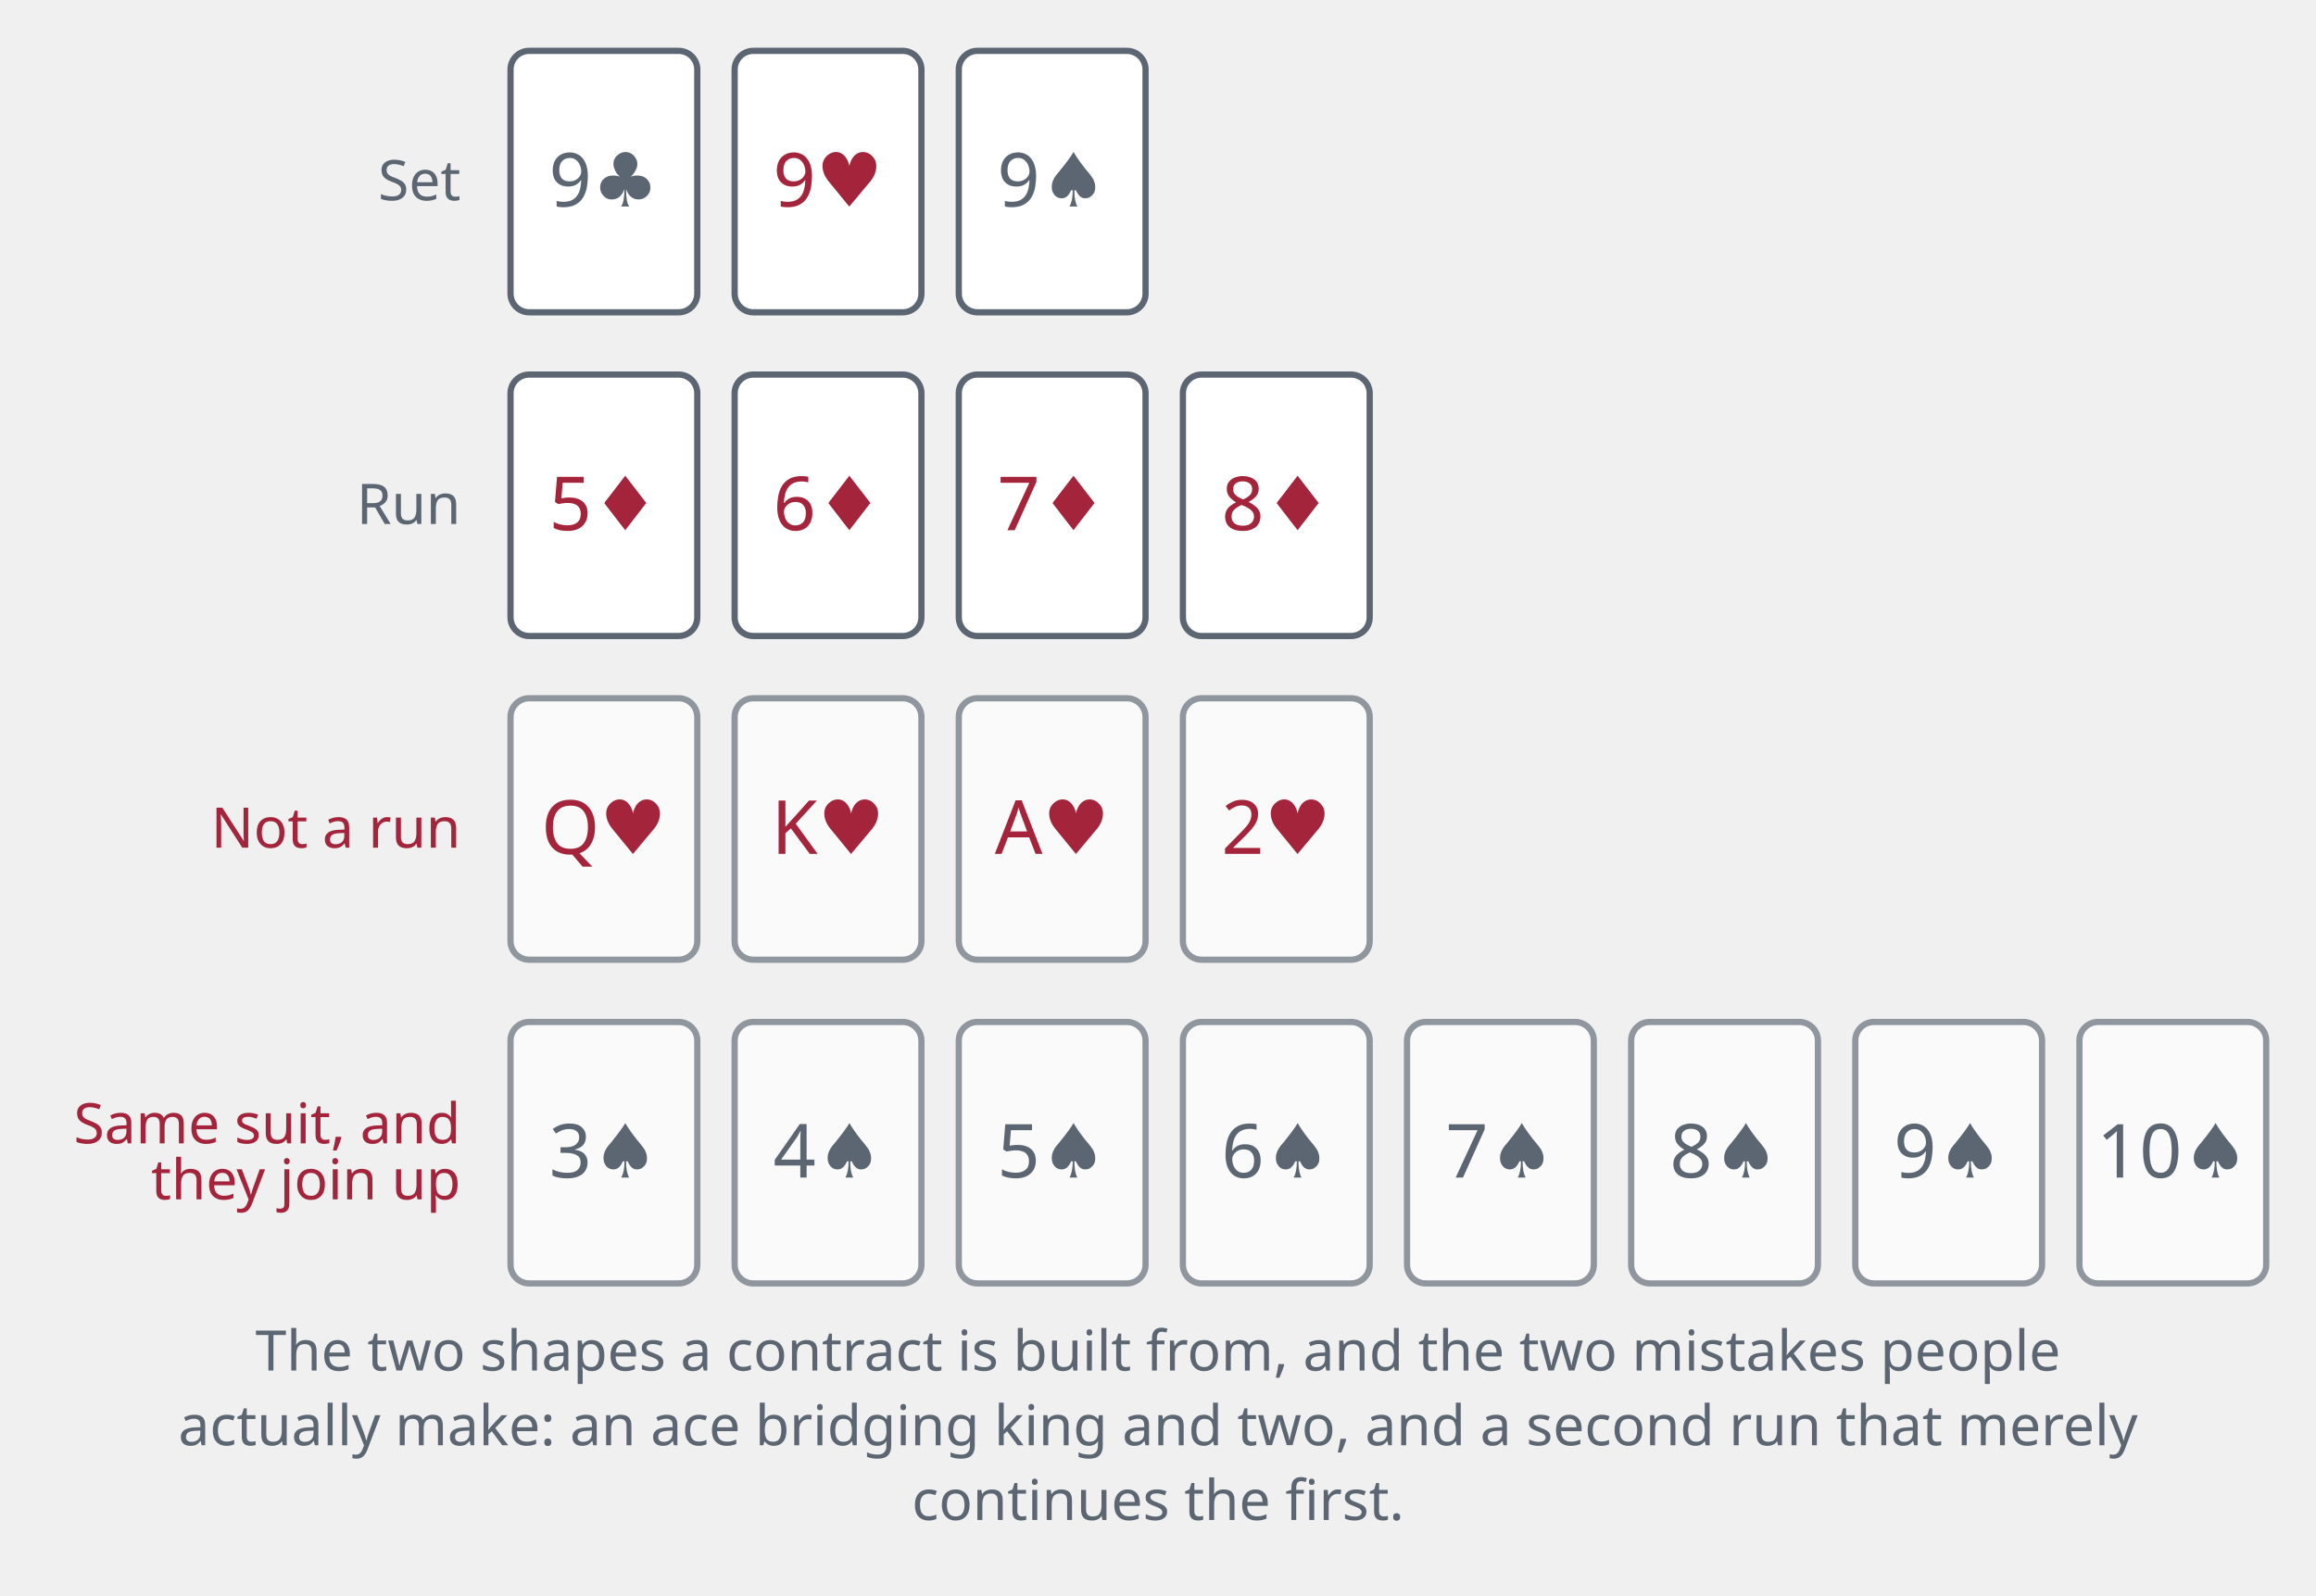
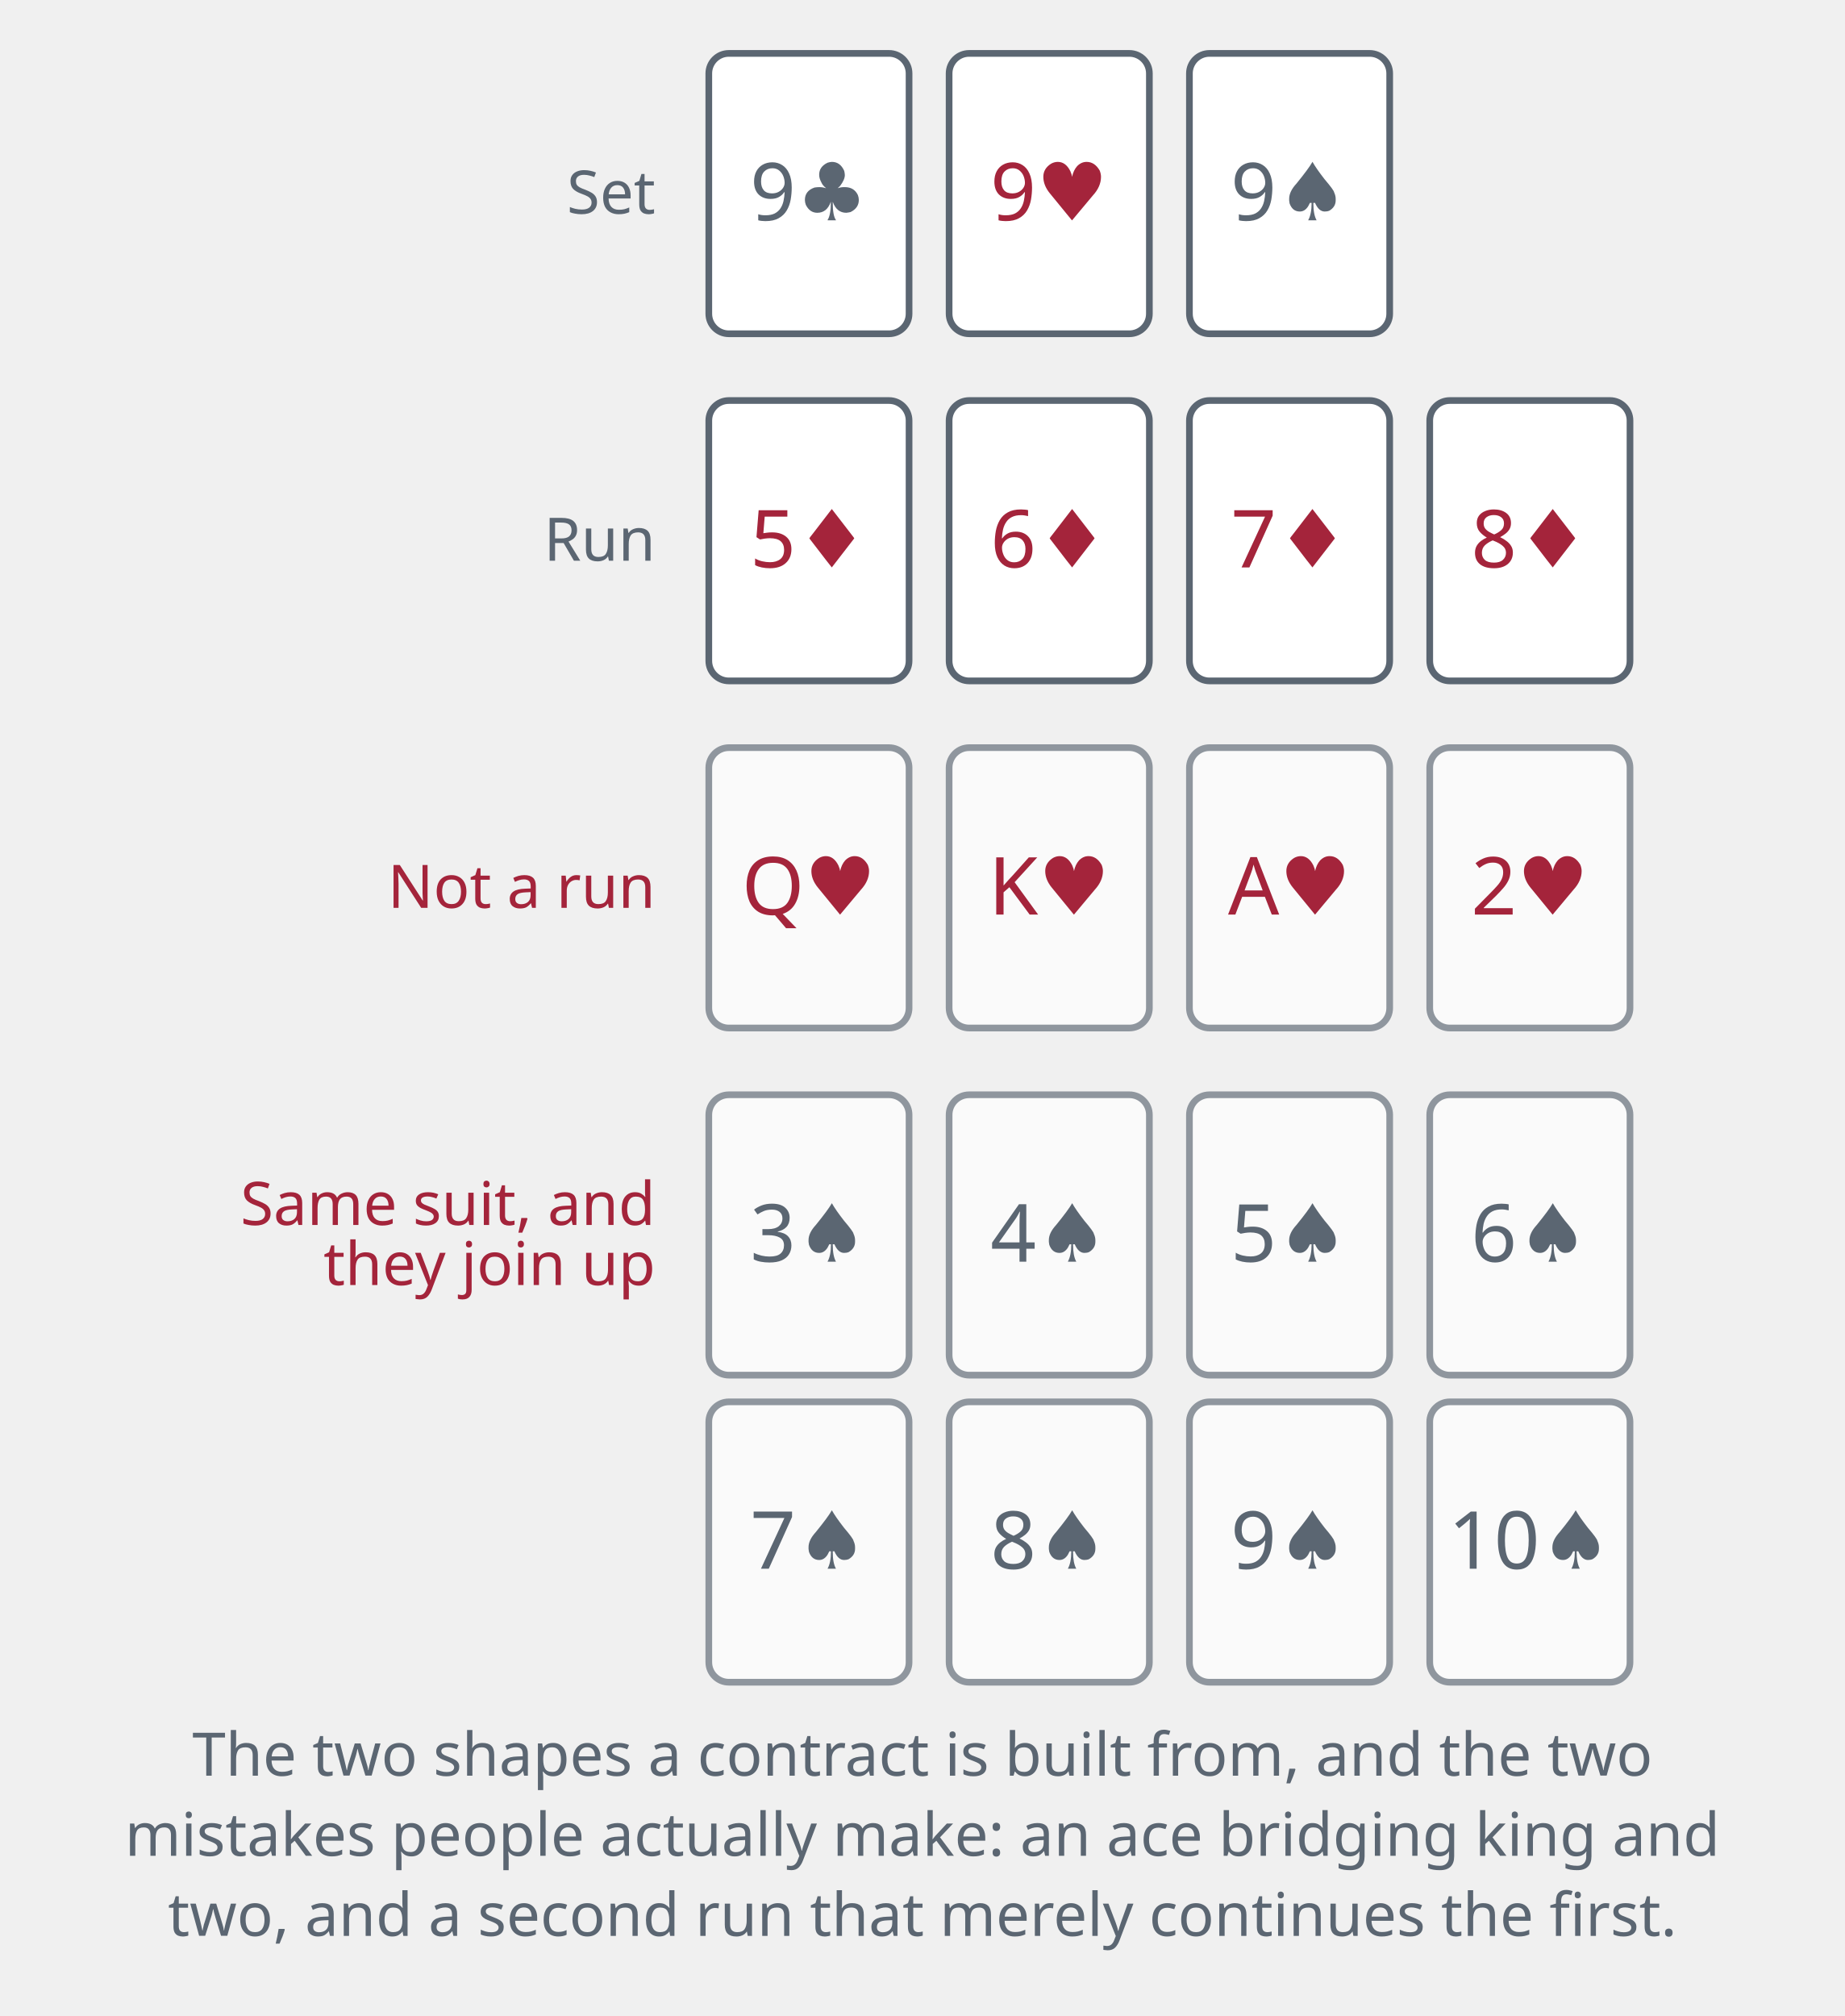
- <svg xmlns="http://www.w3.org/2000/svg" viewBox="0 0 372 256" width="595" height="410" role="img" aria-label="Contract Rummy: The two shapes a contract is built from, and the two mistakes people actually make: an ace bridging king and two, and a second run that merely continues the first.">
-   <rect x="82.0" y="8.0" width="30" height="42" rx="3" fill="#ffffff" stroke="#5b6672" stroke-width="1" />
-   <text x="97.0" y="33.0" text-anchor="middle" font-family="system-ui, sans-serif" font-size="12" fill="#5b6672">9♣</text>
-   <rect x="118.0" y="8.0" width="30" height="42" rx="3" fill="#ffffff" stroke="#5b6672" stroke-width="1" />
-   <text x="133.0" y="33.0" text-anchor="middle" font-family="system-ui, sans-serif" font-size="12" fill="#a4243b">9♥</text>
-   <rect x="154.0" y="8.0" width="30" height="42" rx="3" fill="#ffffff" stroke="#5b6672" stroke-width="1" />
-   <text x="169.0" y="33.0" text-anchor="middle" font-family="system-ui, sans-serif" font-size="12" fill="#5b6672">9♠</text>
-   <rect x="82.0" y="60.0" width="30" height="42" rx="3" fill="#ffffff" stroke="#5b6672" stroke-width="1" />
-   <text x="97.0" y="85.0" text-anchor="middle" font-family="system-ui, sans-serif" font-size="12" fill="#a4243b">5♦</text>
-   <rect x="118.0" y="60.0" width="30" height="42" rx="3" fill="#ffffff" stroke="#5b6672" stroke-width="1" />
-   <text x="133.0" y="85.0" text-anchor="middle" font-family="system-ui, sans-serif" font-size="12" fill="#a4243b">6♦</text>
-   <rect x="154.0" y="60.0" width="30" height="42" rx="3" fill="#ffffff" stroke="#5b6672" stroke-width="1" />
-   <text x="169.0" y="85.0" text-anchor="middle" font-family="system-ui, sans-serif" font-size="12" fill="#a4243b">7♦</text>
-   <rect x="190.0" y="60.0" width="30" height="42" rx="3" fill="#ffffff" stroke="#5b6672" stroke-width="1" />
-   <text x="205.0" y="85.0" text-anchor="middle" font-family="system-ui, sans-serif" font-size="12" fill="#a4243b">8♦</text>
-   <rect x="82.0" y="112.0" width="30" height="42" rx="3" fill="#ffffff" stroke="#5b6672" stroke-width="1" opacity="0.65" />
-   <text x="97.0" y="137.0" text-anchor="middle" font-family="system-ui, sans-serif" font-size="12" fill="#a4243b">Q♥</text>
-   <rect x="118.0" y="112.0" width="30" height="42" rx="3" fill="#ffffff" stroke="#5b6672" stroke-width="1" opacity="0.65" />
-   <text x="133.0" y="137.0" text-anchor="middle" font-family="system-ui, sans-serif" font-size="12" fill="#a4243b">K♥</text>
-   <rect x="154.0" y="112.0" width="30" height="42" rx="3" fill="#ffffff" stroke="#5b6672" stroke-width="1" opacity="0.65" />
-   <text x="169.0" y="137.0" text-anchor="middle" font-family="system-ui, sans-serif" font-size="12" fill="#a4243b">A♥</text>
-   <rect x="190.0" y="112.0" width="30" height="42" rx="3" fill="#ffffff" stroke="#5b6672" stroke-width="1" opacity="0.65" />
-   <text x="205.0" y="137.0" text-anchor="middle" font-family="system-ui, sans-serif" font-size="12" fill="#a4243b">2♥</text>
-   <rect x="82.0" y="164.0" width="30" height="42" rx="3" fill="#ffffff" stroke="#5b6672" stroke-width="1" opacity="0.65" />
-   <text x="97.0" y="189.0" text-anchor="middle" font-family="system-ui, sans-serif" font-size="12" fill="#5b6672">3♠</text>
-   <rect x="118.0" y="164.0" width="30" height="42" rx="3" fill="#ffffff" stroke="#5b6672" stroke-width="1" opacity="0.65" />
-   <text x="133.0" y="189.0" text-anchor="middle" font-family="system-ui, sans-serif" font-size="12" fill="#5b6672">4♠</text>
-   <rect x="154.0" y="164.0" width="30" height="42" rx="3" fill="#ffffff" stroke="#5b6672" stroke-width="1" opacity="0.65" />
-   <text x="169.0" y="189.0" text-anchor="middle" font-family="system-ui, sans-serif" font-size="12" fill="#5b6672">5♠</text>
-   <rect x="190.0" y="164.0" width="30" height="42" rx="3" fill="#ffffff" stroke="#5b6672" stroke-width="1" opacity="0.65" />
-   <text x="205.0" y="189.0" text-anchor="middle" font-family="system-ui, sans-serif" font-size="12" fill="#5b6672">6♠</text>
-   <rect x="226.0" y="164.0" width="30" height="42" rx="3" fill="#ffffff" stroke="#5b6672" stroke-width="1" opacity="0.65" />
-   <text x="241.0" y="189.0" text-anchor="middle" font-family="system-ui, sans-serif" font-size="12" fill="#5b6672">7♠</text>
-   <rect x="262.0" y="164.0" width="30" height="42" rx="3" fill="#ffffff" stroke="#5b6672" stroke-width="1" opacity="0.65" />
-   <text x="277.0" y="189.0" text-anchor="middle" font-family="system-ui, sans-serif" font-size="12" fill="#5b6672">8♠</text>
-   <rect x="298.0" y="164.0" width="30" height="42" rx="3" fill="#ffffff" stroke="#5b6672" stroke-width="1" opacity="0.65" />
-   <text x="313.0" y="189.0" text-anchor="middle" font-family="system-ui, sans-serif" font-size="12" fill="#5b6672">9♠</text>
-   <rect x="334.0" y="164.0" width="30" height="42" rx="3" fill="#ffffff" stroke="#5b6672" stroke-width="1" opacity="0.65" />
-   <text x="349.0" y="189.0" text-anchor="middle" font-family="system-ui, sans-serif" font-size="12" fill="#5b6672">10♠</text>
-   <text x="74.0" y="32.0" text-anchor="end" font-family="system-ui, sans-serif" font-size="9" fill="#5b6672">Set</text>
-   <text x="74.0" y="84.0" text-anchor="end" font-family="system-ui, sans-serif" font-size="9" fill="#5b6672">Run</text>
-   <text x="74.0" y="136.0" text-anchor="end" font-family="system-ui, sans-serif" font-size="9" fill="#a4243b">Not a run</text>
-   <text x="74.0" y="183.5" text-anchor="end" font-family="system-ui, sans-serif" font-size="9" fill="#a4243b">Same suit, and</text>
-   <text x="74.0" y="192.5" text-anchor="end" font-family="system-ui, sans-serif" font-size="9" fill="#a4243b">they join up</text>
-   <text x="186.0" y="220.0" text-anchor="middle" font-family="system-ui, sans-serif" font-size="9" fill="#5b6672">The two shapes a contract is built from, and the two mistakes people</text>
-   <text x="186.0" y="232.0" text-anchor="middle" font-family="system-ui, sans-serif" font-size="9" fill="#5b6672">actually make: an ace bridging king and two, and a second run that merely</text>
-   <text x="186.0" y="244.0" text-anchor="middle" font-family="system-ui, sans-serif" font-size="9" fill="#5b6672">continues the first.</text>
+ <svg xmlns="http://www.w3.org/2000/svg" viewBox="0 0 276 302" width="442" height="483" role="img" aria-label="Contract Rummy: The two shapes a contract is built from, and the two mistakes people actually make: an ace bridging king and two, and a second run that merely continues the first.">
+   <rect x="106.0" y="8.0" width="30" height="42" rx="3" fill="#ffffff" stroke="#5b6672" stroke-width="1" />
+   <text x="121.0" y="33.0" text-anchor="middle" font-family="system-ui, sans-serif" font-size="12" fill="#5b6672">9♣</text>
+   <rect x="142.0" y="8.0" width="30" height="42" rx="3" fill="#ffffff" stroke="#5b6672" stroke-width="1" />
+   <text x="157.0" y="33.0" text-anchor="middle" font-family="system-ui, sans-serif" font-size="12" fill="#a4243b">9♥</text>
+   <rect x="178.0" y="8.0" width="30" height="42" rx="3" fill="#ffffff" stroke="#5b6672" stroke-width="1" />
+   <text x="193.0" y="33.0" text-anchor="middle" font-family="system-ui, sans-serif" font-size="12" fill="#5b6672">9♠</text>
+   <rect x="106.0" y="60.0" width="30" height="42" rx="3" fill="#ffffff" stroke="#5b6672" stroke-width="1" />
+   <text x="121.0" y="85.0" text-anchor="middle" font-family="system-ui, sans-serif" font-size="12" fill="#a4243b">5♦</text>
+   <rect x="142.0" y="60.0" width="30" height="42" rx="3" fill="#ffffff" stroke="#5b6672" stroke-width="1" />
+   <text x="157.0" y="85.0" text-anchor="middle" font-family="system-ui, sans-serif" font-size="12" fill="#a4243b">6♦</text>
+   <rect x="178.0" y="60.0" width="30" height="42" rx="3" fill="#ffffff" stroke="#5b6672" stroke-width="1" />
+   <text x="193.0" y="85.0" text-anchor="middle" font-family="system-ui, sans-serif" font-size="12" fill="#a4243b">7♦</text>
+   <rect x="214.0" y="60.0" width="30" height="42" rx="3" fill="#ffffff" stroke="#5b6672" stroke-width="1" />
+   <text x="229.0" y="85.0" text-anchor="middle" font-family="system-ui, sans-serif" font-size="12" fill="#a4243b">8♦</text>
+   <rect x="106.0" y="112.0" width="30" height="42" rx="3" fill="#ffffff" stroke="#5b6672" stroke-width="1" opacity="0.65" />
+   <text x="121.0" y="137.0" text-anchor="middle" font-family="system-ui, sans-serif" font-size="12" fill="#a4243b">Q♥</text>
+   <rect x="142.0" y="112.0" width="30" height="42" rx="3" fill="#ffffff" stroke="#5b6672" stroke-width="1" opacity="0.65" />
+   <text x="157.0" y="137.0" text-anchor="middle" font-family="system-ui, sans-serif" font-size="12" fill="#a4243b">K♥</text>
+   <rect x="178.0" y="112.0" width="30" height="42" rx="3" fill="#ffffff" stroke="#5b6672" stroke-width="1" opacity="0.65" />
+   <text x="193.0" y="137.0" text-anchor="middle" font-family="system-ui, sans-serif" font-size="12" fill="#a4243b">A♥</text>
+   <rect x="214.0" y="112.0" width="30" height="42" rx="3" fill="#ffffff" stroke="#5b6672" stroke-width="1" opacity="0.65" />
+   <text x="229.0" y="137.0" text-anchor="middle" font-family="system-ui, sans-serif" font-size="12" fill="#a4243b">2♥</text>
+   <rect x="106.0" y="164.0" width="30" height="42" rx="3" fill="#ffffff" stroke="#5b6672" stroke-width="1" opacity="0.65" />
+   <text x="121.0" y="189.0" text-anchor="middle" font-family="system-ui, sans-serif" font-size="12" fill="#5b6672">3♠</text>
+   <rect x="142.0" y="164.0" width="30" height="42" rx="3" fill="#ffffff" stroke="#5b6672" stroke-width="1" opacity="0.65" />
+   <text x="157.0" y="189.0" text-anchor="middle" font-family="system-ui, sans-serif" font-size="12" fill="#5b6672">4♠</text>
+   <rect x="178.0" y="164.0" width="30" height="42" rx="3" fill="#ffffff" stroke="#5b6672" stroke-width="1" opacity="0.65" />
+   <text x="193.0" y="189.0" text-anchor="middle" font-family="system-ui, sans-serif" font-size="12" fill="#5b6672">5♠</text>
+   <rect x="214.0" y="164.0" width="30" height="42" rx="3" fill="#ffffff" stroke="#5b6672" stroke-width="1" opacity="0.65" />
+   <text x="229.0" y="189.0" text-anchor="middle" font-family="system-ui, sans-serif" font-size="12" fill="#5b6672">6♠</text>
+   <rect x="106.0" y="210.0" width="30" height="42" rx="3" fill="#ffffff" stroke="#5b6672" stroke-width="1" opacity="0.65" />
+   <text x="121.0" y="235.0" text-anchor="middle" font-family="system-ui, sans-serif" font-size="12" fill="#5b6672">7♠</text>
+   <rect x="142.0" y="210.0" width="30" height="42" rx="3" fill="#ffffff" stroke="#5b6672" stroke-width="1" opacity="0.65" />
+   <text x="157.0" y="235.0" text-anchor="middle" font-family="system-ui, sans-serif" font-size="12" fill="#5b6672">8♠</text>
+   <rect x="178.0" y="210.0" width="30" height="42" rx="3" fill="#ffffff" stroke="#5b6672" stroke-width="1" opacity="0.65" />
+   <text x="193.0" y="235.0" text-anchor="middle" font-family="system-ui, sans-serif" font-size="12" fill="#5b6672">9♠</text>
+   <rect x="214.0" y="210.0" width="30" height="42" rx="3" fill="#ffffff" stroke="#5b6672" stroke-width="1" opacity="0.65" />
+   <text x="229.0" y="235.0" text-anchor="middle" font-family="system-ui, sans-serif" font-size="12" fill="#5b6672">10♠</text>
+   <text x="98.0" y="32.0" text-anchor="end" font-family="system-ui, sans-serif" font-size="9" fill="#5b6672">Set</text>
+   <text x="98.0" y="84.0" text-anchor="end" font-family="system-ui, sans-serif" font-size="9" fill="#5b6672">Run</text>
+   <text x="98.0" y="136.0" text-anchor="end" font-family="system-ui, sans-serif" font-size="9" fill="#a4243b">Not a run</text>
+   <text x="98.0" y="183.5" text-anchor="end" font-family="system-ui, sans-serif" font-size="9" fill="#a4243b">Same suit, and</text>
+   <text x="98.0" y="192.5" text-anchor="end" font-family="system-ui, sans-serif" font-size="9" fill="#a4243b">they join up</text>
+   <text x="138.0" y="266.0" text-anchor="middle" font-family="system-ui, sans-serif" font-size="9" fill="#5b6672">The two shapes a contract is built from, and the two</text>
+   <text x="138.0" y="278.0" text-anchor="middle" font-family="system-ui, sans-serif" font-size="9" fill="#5b6672">mistakes people actually make: an ace bridging king and</text>
+   <text x="138.0" y="290.0" text-anchor="middle" font-family="system-ui, sans-serif" font-size="9" fill="#5b6672">two, and a second run that merely continues the first.</text>
</svg>
